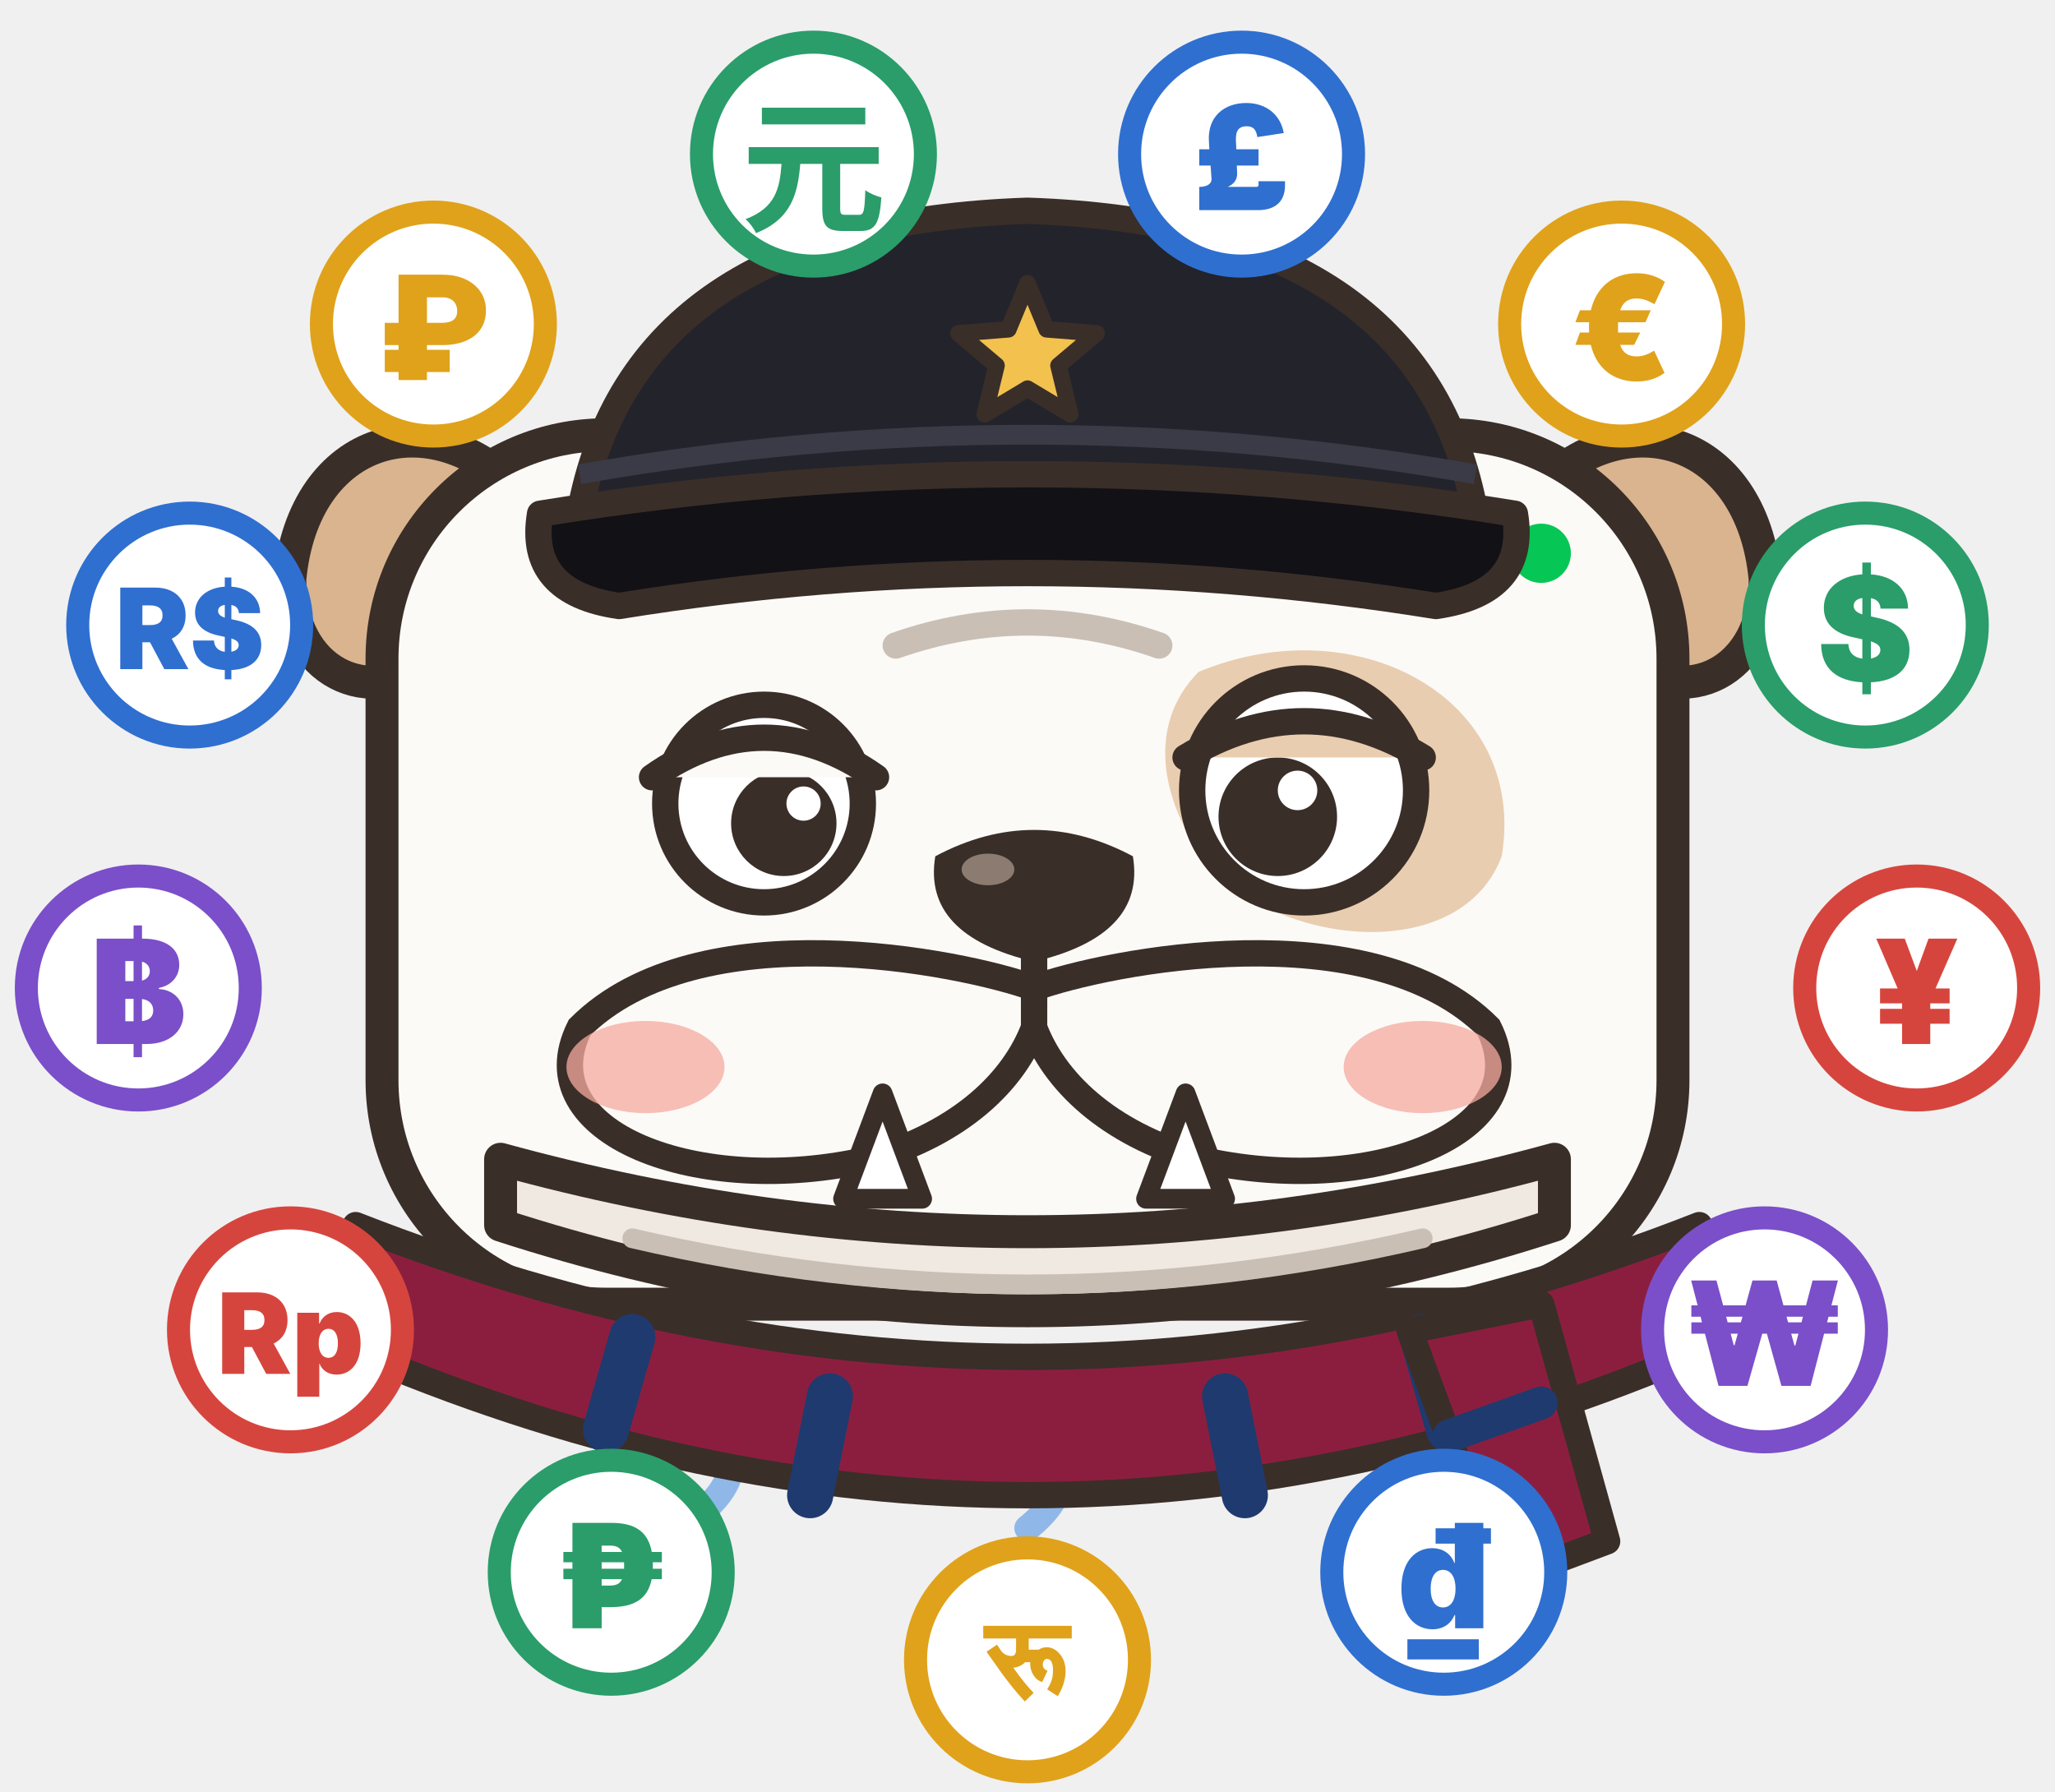
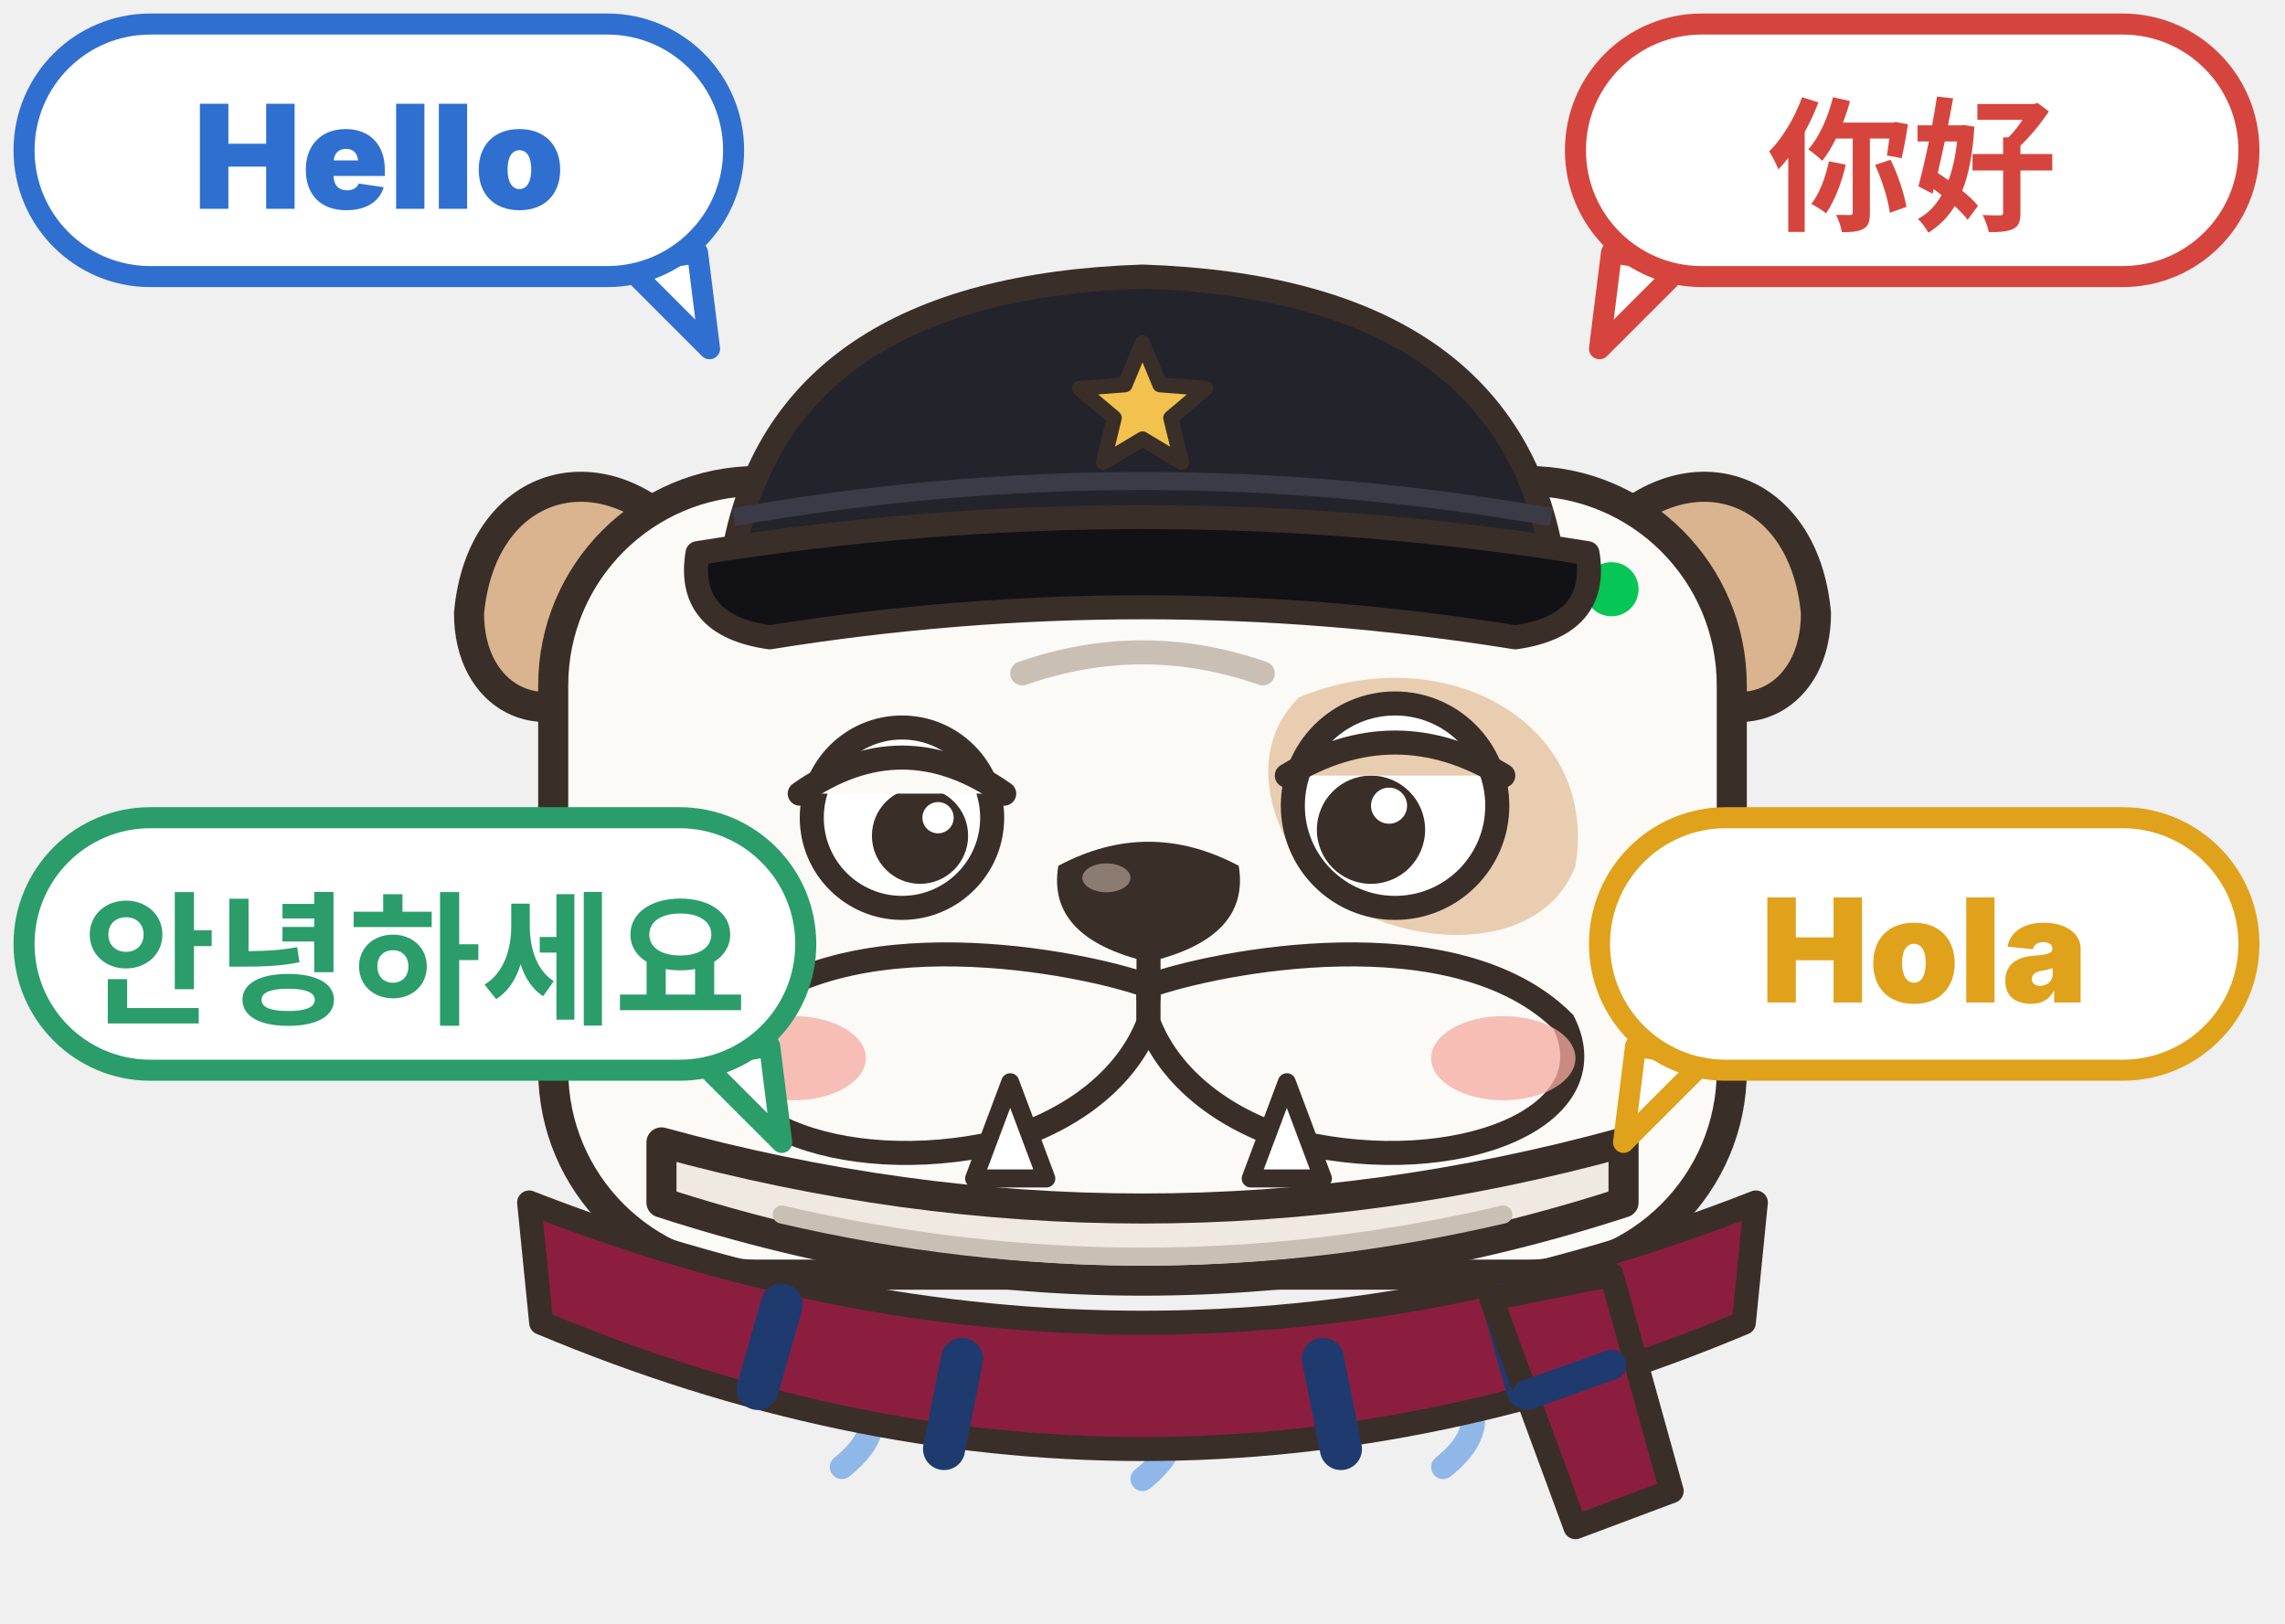
- <svg xmlns="http://www.w3.org/2000/svg" viewBox="-36 -26 312 272" role="img" aria-label="ブルース（黒い学帽としま模様のマフラーのブルエアくん。まわりに各国のお金のマーク）">
+ <svg xmlns="http://www.w3.org/2000/svg" viewBox="-70 -40 380 270" role="img" aria-label="ブルース（黒い学帽としま模様のマフラーのブルエアくん。まわりに Hello・你好・안녕하세요・Hola の吹き出し）">
  <path d="M44 50 C30 34 10 40 8 62 C8 76 20 82 30 74 C36 66 42 60 50 58 Z" fill="#d9b48f" stroke="#3a2e28" stroke-width="5" stroke-linejoin="round" />
  <path d="M196 50 C210 34 230 40 232 62 C232 76 220 82 210 74 C204 66 198 60 190 58 Z" fill="#d9b48f" stroke="#3a2e28" stroke-width="5" stroke-linejoin="round" />
  <rect x="22" y="40" width="196" height="132" rx="34" fill="#fbfaf7" stroke="#3a2e28" stroke-width="5" />
  <path d="M92 60 q28 -10 56 0" fill="none" stroke="#c9bfb5" stroke-width="4" stroke-linecap="round" />
  <path d="M100 72 q20 -7 40 0" fill="none" stroke="#c9bfb5" stroke-width="4" stroke-linecap="round" />
  <path d="M146 76 C170 66 196 80 192 104 C186 120 160 118 148 106 C140 96 138 84 146 76 Z" fill="#e9cdb0" />
  <circle cx="80" cy="96" r="15" fill="#fff" stroke="#3a2e28" stroke-width="4" />
  <circle cx="83" cy="99" r="8" fill="#3a2e28" />
  <circle cx="86" cy="96" r="2.6" fill="#fff" />
  <path d="M63 92 q17 -12 34 0" fill="#fbfaf7" stroke="#3a2e28" stroke-width="4" stroke-linecap="round" />
  <circle cx="162" cy="94" r="17" fill="#fff" stroke="#3a2e28" stroke-width="4" />
  <circle cx="158" cy="98" r="9" fill="#3a2e28" />
  <circle cx="161" cy="94" r="3" fill="#fff" />
  <path d="M144 89 q18 -11 36 0" fill="#e9cdb0" stroke="#3a2e28" stroke-width="4" stroke-linecap="round" />
  <path d="M106 104 q15 -8 30 0 q2 12 -15 16 q-17 -4 -15 -16 Z" fill="#3a2e28" />
  <ellipse cx="114" cy="106" rx="4" ry="2.4" fill="#8c7b70" />
  <path d="M121 124 C110 120 70 112 52 130 C44 146 70 156 96 150 C110 146 118 138 121 130 Z" fill="#fbfaf7" stroke="#3a2e28" stroke-width="4" stroke-linecap="round" />
  <path d="M121 124 C132 120 172 112 190 130 C198 146 172 156 146 150 C132 146 124 138 121 130 Z" fill="#fbfaf7" stroke="#3a2e28" stroke-width="4" stroke-linecap="round" />
  <path d="M121 118 v8" stroke="#3a2e28" stroke-width="4" stroke-linecap="round" />
  <ellipse cx="62" cy="136" rx="12" ry="7" fill="#f6a9a0" opacity=".75" />
  <ellipse cx="180" cy="136" rx="12" ry="7" fill="#f6a9a0" opacity=".75" />
  <path d="M40 150 q80 22 160 0 v10 q-80 26 -160 0 Z" fill="#efe9e2" stroke="#3a2e28" stroke-width="5" stroke-linejoin="round" />
  <path d="M92 156 l6 -16 l6 16 Z" fill="#fff" stroke="#3a2e28" stroke-width="3" stroke-linejoin="round" />
  <path d="M138 156 l6 -16 l6 16 Z" fill="#fff" stroke="#3a2e28" stroke-width="3" stroke-linejoin="round" />
  <path d="M60 162 q60 14 120 0" fill="none" stroke="#c9bfb5" stroke-width="3" stroke-linecap="round" />
  <circle cx="198" cy="58" r="4.5" fill="#06c755" />
  <path d="M70 188 q10 8 0 16" fill="none" stroke="#8fb8e8" stroke-width="4" stroke-linecap="round" />
  <path d="M120 190 q10 8 0 16" fill="none" stroke="#8fb8e8" stroke-width="4" stroke-linecap="round" />
  <path d="M170 188 q10 8 0 16" fill="none" stroke="#8fb8e8" stroke-width="4" stroke-linecap="round" />
  <path d="M18 160 Q120 200 222 160 L220 180 Q120 222 20 180 Z" fill="#8b1e3f" stroke="#3a2e28" stroke-width="4" stroke-linejoin="round" />
  <path d="M60 177 l-4 14 M90 186 l-3 15 M150 186 l3 15 M180 177 l4 14" stroke="#1f3a6e" stroke-width="7" stroke-linecap="round" />
  <path d="M178 176 l14 38 l16 -6 l-10 -36 Z" fill="#8b1e3f" stroke="#3a2e28" stroke-width="4" stroke-linejoin="round" />
  <path d="M184 192 l14 -5" stroke="#1f3a6e" stroke-width="5" stroke-linecap="round" />
  <path d="M52 52 Q60 8 120 6 Q180 8 188 52 Z" fill="#23232b" stroke="#3a2e28" stroke-width="4" stroke-linejoin="round" />
  <path d="M46 52 Q120 40 194 52 Q196 64 182 66 Q120 56 58 66 Q44 64 46 52 Z" fill="#111116" stroke="#3a2e28" stroke-width="4" stroke-linejoin="round" />
  <path d="M52 46 Q120 34 188 46" fill="none" stroke="#3b3b47" stroke-width="3" />
  <path d="M120.0 17.0 L122.9 24.0 L130.5 24.6 L124.7 29.5 L126.5 36.9 L120.0 33.0 L113.5 36.9 L115.3 29.5 L109.5 24.6 L117.1 24.0 Z" fill="#f2c14e" stroke="#3a2e28" stroke-width="2.5" stroke-linejoin="round" />
  <g font-family="system-ui, -apple-system, Segoe UI, sans-serif" font-weight="900" text-anchor="middle" dominant-baseline="central">
-     <circle cx="152.5" cy="-2.6" r="17" fill="#fff" stroke="#2f6fd0" stroke-width="3.5" />
-     <text x="152.5" y="-2.1" font-size="22" fill="#2f6fd0">£</text>
-     <circle cx="210.2" cy="23.2" r="17" fill="#fff" stroke="#e0a21b" stroke-width="3.5" />
-     <text x="210.2" y="23.7" font-size="22" fill="#e0a21b">€</text>
-     <circle cx="247.2" cy="68.9" r="17" fill="#fff" stroke="#2a9d6a" stroke-width="3.5" />
-     <text x="247.2" y="69.4" font-size="22" fill="#2a9d6a">$</text>
-     <circle cx="255.0" cy="124.0" r="17" fill="#fff" stroke="#d6453d" stroke-width="3.5" />
-     <text x="255.0" y="124.5" font-size="22" fill="#d6453d">¥</text>
-     <circle cx="231.9" cy="175.9" r="17" fill="#fff" stroke="#7a4fc9" stroke-width="3.5" />
-     <text x="231.9" y="176.4" font-size="22" fill="#7a4fc9">₩</text>
-     <circle cx="183.2" cy="212.7" r="17" fill="#fff" stroke="#2f6fd0" stroke-width="3.5" />
-     <text x="183.2" y="213.2" font-size="22" fill="#2f6fd0">₫</text>
-     <circle cx="120.0" cy="226.0" r="17" fill="#fff" stroke="#e0a21b" stroke-width="3.5" />
-     <text x="120.0" y="226.5" font-size="17" fill="#e0a21b">रू</text>
-     <circle cx="56.8" cy="212.7" r="17" fill="#fff" stroke="#2a9d6a" stroke-width="3.5" />
-     <text x="56.8" y="213.2" font-size="22" fill="#2a9d6a">₱</text>
-     <circle cx="8.1" cy="175.9" r="17" fill="#fff" stroke="#d6453d" stroke-width="3.5" />
-     <text x="8.1" y="176.4" font-size="17" fill="#d6453d">Rp</text>
-     <circle cx="-15.0" cy="124.0" r="17" fill="#fff" stroke="#7a4fc9" stroke-width="3.5" />
-     <text x="-15.0" y="124.5" font-size="22" fill="#7a4fc9">฿</text>
-     <circle cx="-7.2" cy="68.9" r="17" fill="#fff" stroke="#2f6fd0" stroke-width="3.5" />
-     <text x="-7.2" y="69.4" font-size="17" fill="#2f6fd0">R$</text>
-     <circle cx="29.8" cy="23.2" r="17" fill="#fff" stroke="#e0a21b" stroke-width="3.5" />
-     <text x="29.8" y="23.7" font-size="22" fill="#e0a21b">₽</text>
-     <circle cx="87.5" cy="-2.6" r="17" fill="#fff" stroke="#2a9d6a" stroke-width="3.5" />
-     <text x="87.5" y="-2.1" font-size="22" fill="#2a9d6a">元</text>
+     <path d="M34 4 l14 14 l-2 -16 Z" fill="#fff" stroke="#2f6fd0" stroke-width="3.5" stroke-linejoin="round" />
+     <rect x="-66" y="-36" width="118" height="42" rx="21" fill="#fff" stroke="#2f6fd0" stroke-width="3.5" />
+     <text x="-7.0" y="-14.0" font-size="24" fill="#2f6fd0">Hello</text>
+     <path d="M210 4 l-14 14 l2 -16 Z" fill="#fff" stroke="#d6453d" stroke-width="3.5" stroke-linejoin="round" />
+     <rect x="192" y="-36" width="112" height="42" rx="21" fill="#fff" stroke="#d6453d" stroke-width="3.5" />
+     <text x="248.0" y="-14.0" font-size="24" fill="#d6453d">你好</text>
+     <path d="M46 136 l14 14 l-2 -16 Z" fill="#fff" stroke="#2a9d6a" stroke-width="3.5" stroke-linejoin="round" />
+     <rect x="-66" y="96" width="130" height="42" rx="21" fill="#fff" stroke="#2a9d6a" stroke-width="3.5" />
+     <text x="-1.0" y="118.0" font-size="24" fill="#2a9d6a">안녕하세요</text>
+     <path d="M214 136 l-14 14 l2 -16 Z" fill="#fff" stroke="#e0a21b" stroke-width="3.5" stroke-linejoin="round" />
+     <rect x="196" y="96" width="108" height="42" rx="21" fill="#fff" stroke="#e0a21b" stroke-width="3.5" />
+     <text x="250.0" y="118.0" font-size="24" fill="#e0a21b">Hola</text>
  </g>
</svg>
